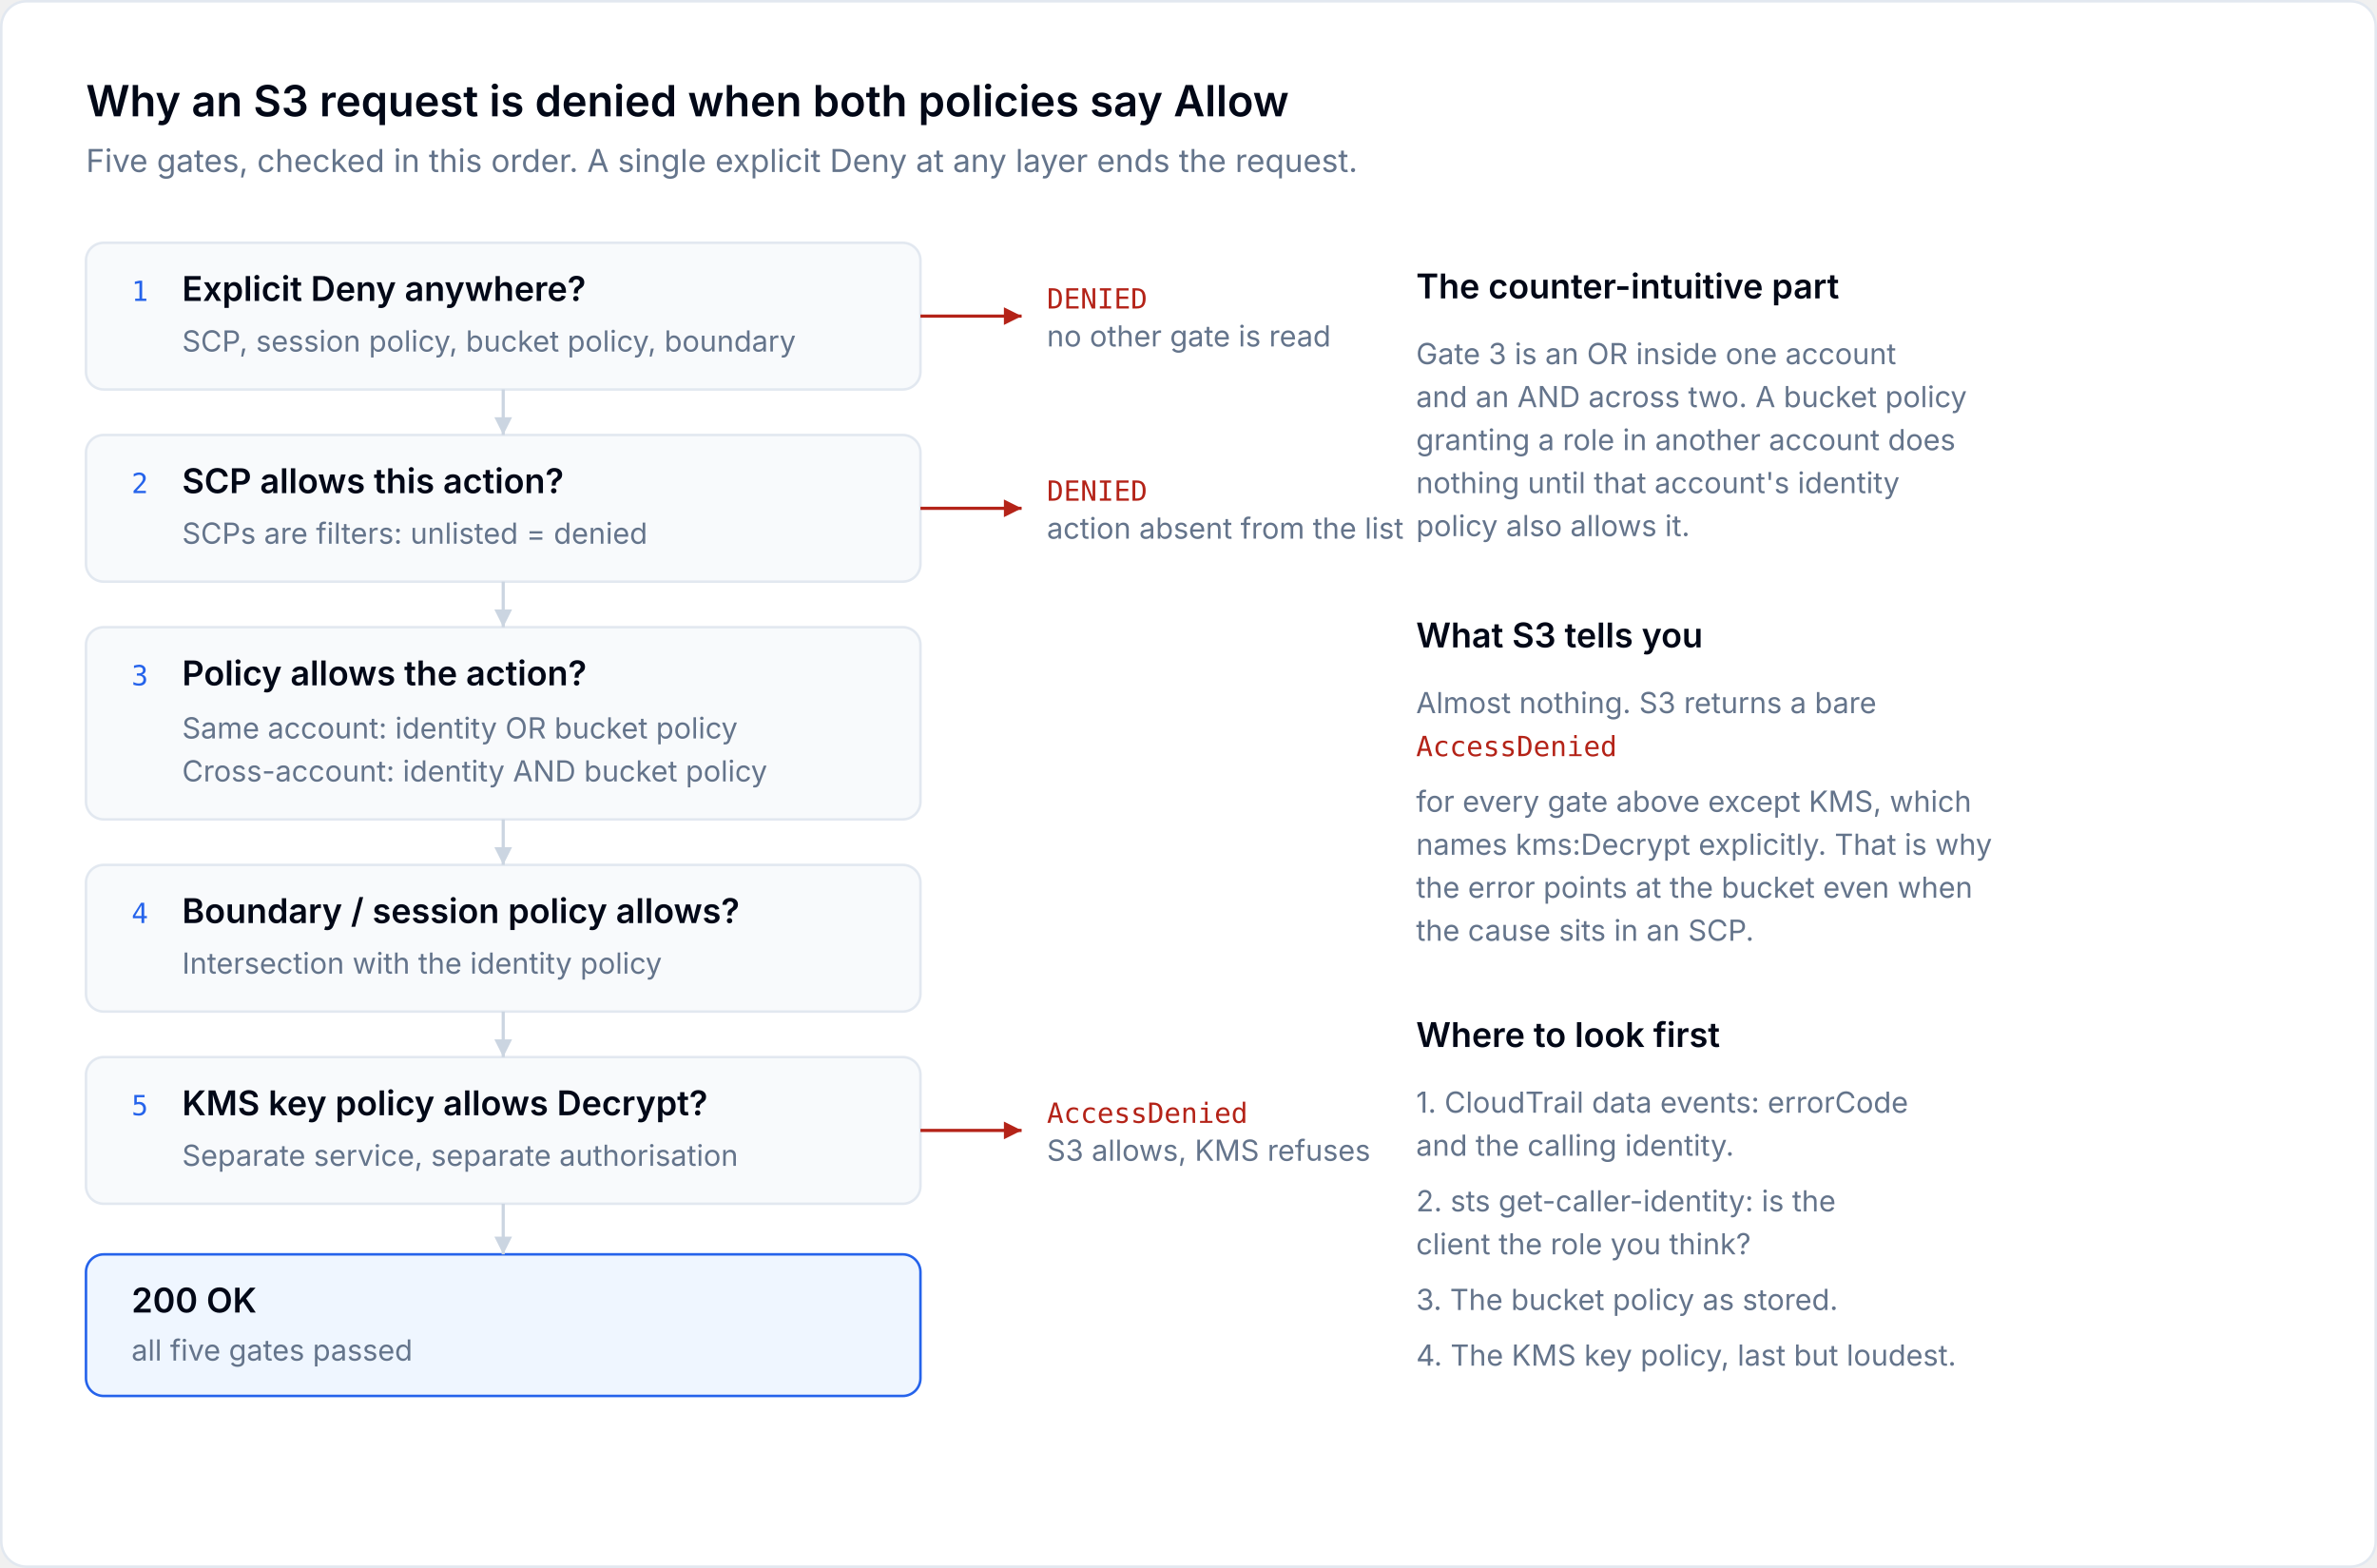
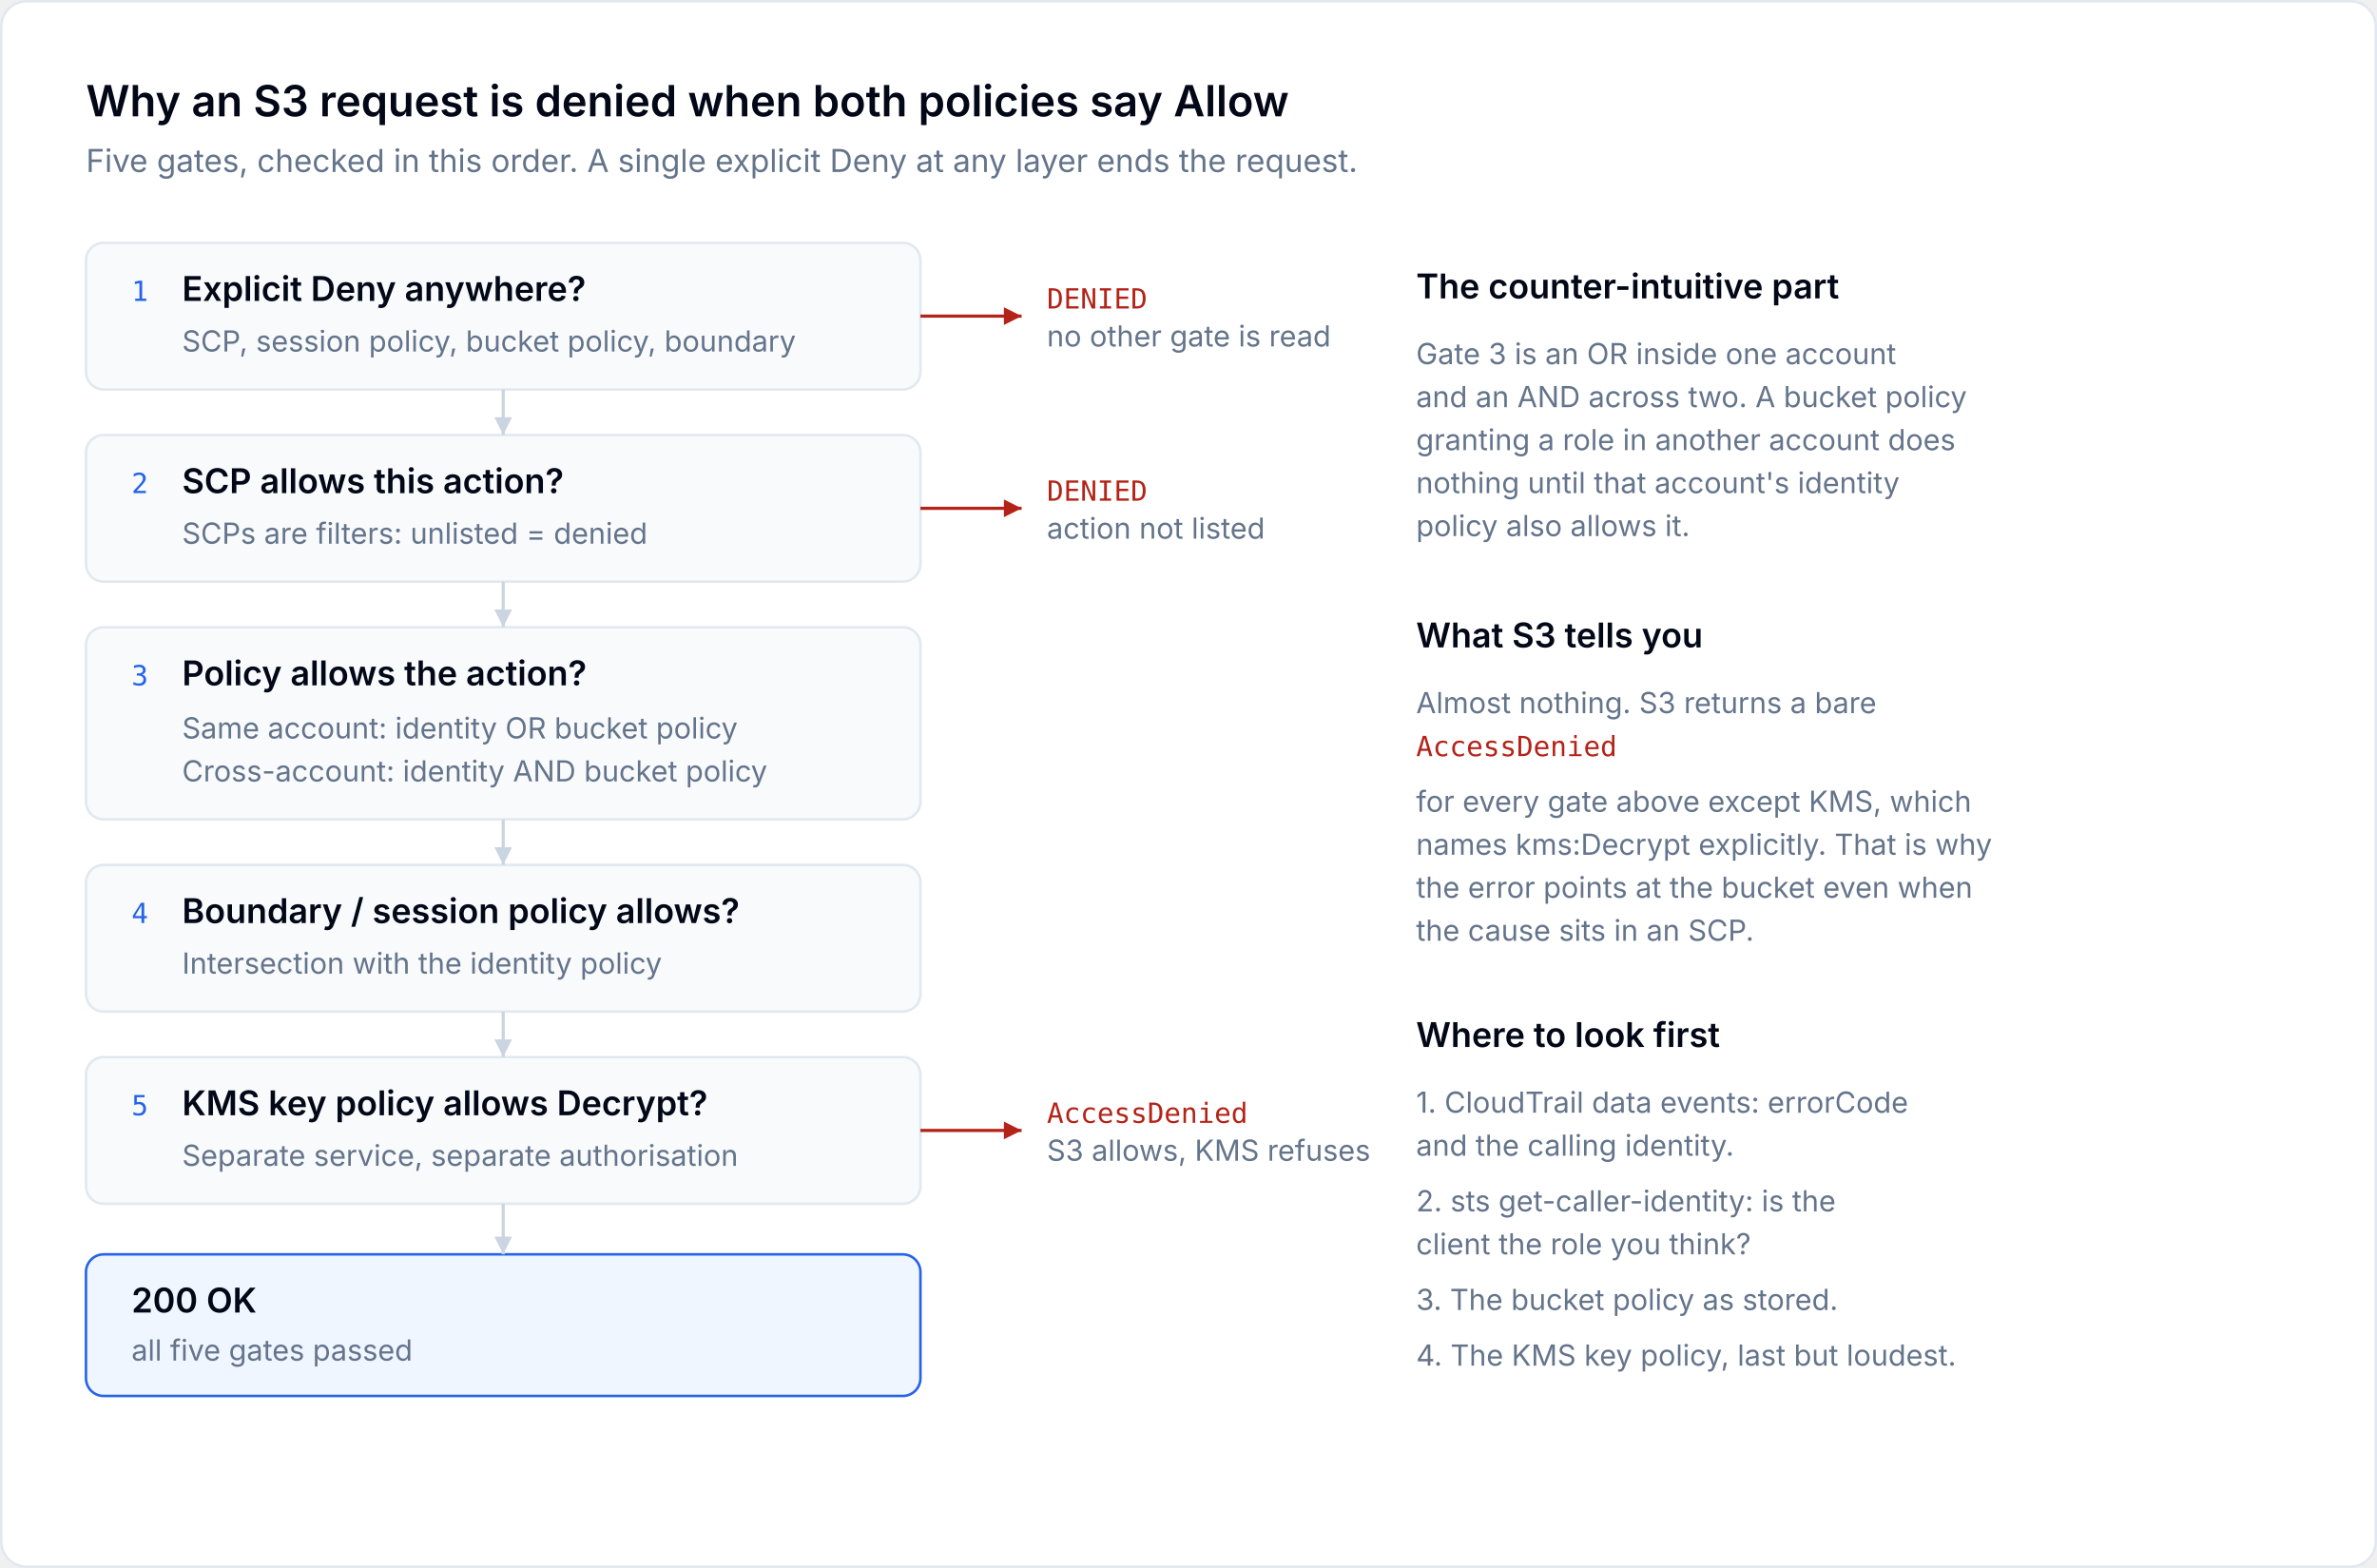
<svg xmlns="http://www.w3.org/2000/svg" viewBox="0 0 940 620" width="940" height="620" role="img" aria-label="IAM evaluation order for an S3 request: explicit deny, service control policy, identity versus bucket policy, permissions boundary, then allow">
  <style>
    .t { font-family: Inter, system-ui, -apple-system, sans-serif; }
    .h { font-size: 17px; font-weight: 600; fill: #020817; }
    .s { font-size: 12.5px; fill: #64748B; }
    .b { font-size: 13.5px; font-weight: 600; fill: #020817; }
    .d { font-size: 11.5px; fill: #64748B; }
    .n { font-family: "JetBrains Mono", ui-monospace, monospace; font-size: 11px; fill: #2563EB; }
    .r { font-family: "JetBrains Mono", ui-monospace, monospace; font-size: 11px; fill: #B42318; }
  </style>
  <rect x="0.5" y="0.5" width="939" height="619" rx="10" fill="#FFFFFF" stroke="#E2E8F0" />
  <text x="34" y="46" class="t h">Why an S3 request is denied when both policies say Allow</text>
  <text x="34" y="68" class="t s">Five gates, checked in this order. A single explicit Deny at any layer ends the request.</text>
  <rect x="34" y="96" width="330" height="58" rx="7" fill="#F8FAFC" stroke="#E2E8F0" />
  <text x="52" y="119" class="t n">1</text>
  <text x="72" y="119" class="t b">Explicit Deny anywhere?</text>
  <text x="72" y="139" class="t d">SCP, session policy, bucket policy, boundary</text>
  <line x1="364" y1="125" x2="404" y2="125" stroke="#B42318" stroke-width="1.25" />
  <polygon points="404,125 397,121.5 397,128.5" fill="#B42318" />
  <text x="414" y="122" class="t r">DENIED</text>
  <text x="414" y="137" class="t d">no other gate is read</text>
  <rect x="34" y="172" width="330" height="58" rx="7" fill="#F8FAFC" stroke="#E2E8F0" />
  <text x="52" y="195" class="t n">2</text>
  <text x="72" y="195" class="t b">SCP allows this action?</text>
  <text x="72" y="215" class="t d">SCPs are filters: unlisted = denied</text>
  <line x1="364" y1="201" x2="404" y2="201" stroke="#B42318" stroke-width="1.25" />
  <polygon points="404,201 397,197.5 397,204.5" fill="#B42318" />
  <text x="414" y="198" class="t r">DENIED</text>
-   <text x="414" y="213" class="t d">action absent from the list</text>
+   <text x="414" y="213" class="t d">action not listed</text>
  <rect x="34" y="248" width="330" height="76" rx="7" fill="#F8FAFC" stroke="#E2E8F0" />
  <text x="52" y="271" class="t n">3</text>
  <text x="72" y="271" class="t b">Policy allows the action?</text>
  <text x="72" y="292" class="t d">Same account: identity OR bucket policy</text>
  <text x="72" y="309" class="t d">Cross-account: identity AND bucket policy</text>
  <rect x="34" y="342" width="330" height="58" rx="7" fill="#F8FAFC" stroke="#E2E8F0" />
  <text x="52" y="365" class="t n">4</text>
  <text x="72" y="365" class="t b">Boundary / session policy allows?</text>
  <text x="72" y="385" class="t d">Intersection with the identity policy</text>
  <rect x="34" y="418" width="330" height="58" rx="7" fill="#F8FAFC" stroke="#E2E8F0" />
  <text x="52" y="441" class="t n">5</text>
  <text x="72" y="441" class="t b">KMS key policy allows Decrypt?</text>
  <text x="72" y="461" class="t d">Separate service, separate authorisation</text>
  <line x1="364" y1="447" x2="404" y2="447" stroke="#B42318" stroke-width="1.25" />
  <polygon points="404,447 397,443.5 397,450.5" fill="#B42318" />
  <text x="414" y="444" class="t r">AccessDenied</text>
  <text x="414" y="459" class="t d">S3 allows, KMS refuses</text>
  <rect x="34" y="496" width="330" height="56" rx="7" fill="#EFF6FF" stroke="#2563EB" />
  <text x="52" y="519" class="t b" fill="#2563EB">200 OK</text>
  <text x="52" y="538" class="t d">all five gates passed</text>
  <line x1="199" y1="154" x2="199" y2="172" stroke="#CBD5E1" stroke-width="1.25" />
  <polygon points="199,172 195.5,165 202.5,165" fill="#CBD5E1" />
  <line x1="199" y1="230" x2="199" y2="248" stroke="#CBD5E1" stroke-width="1.25" />
  <polygon points="199,248 195.5,241 202.5,241" fill="#CBD5E1" />
  <line x1="199" y1="324" x2="199" y2="342" stroke="#CBD5E1" stroke-width="1.25" />
  <polygon points="199,342 195.5,335 202.5,335" fill="#CBD5E1" />
  <line x1="199" y1="400" x2="199" y2="418" stroke="#CBD5E1" stroke-width="1.25" />
  <polygon points="199,418 195.5,411 202.5,411" fill="#CBD5E1" />
  <line x1="199" y1="476" x2="199" y2="496" stroke="#CBD5E1" stroke-width="1.25" />
  <polygon points="199,496 195.5,489 202.5,489" fill="#CBD5E1" />
  <text x="560" y="118" class="t b">The counter-intuitive part</text>
  <text x="560" y="144" class="t d">Gate 3 is an OR inside one account</text>
  <text x="560" y="161" class="t d">and an AND across two. A bucket policy</text>
  <text x="560" y="178" class="t d">granting a role in another account does</text>
  <text x="560" y="195" class="t d">nothing until that account's identity</text>
  <text x="560" y="212" class="t d">policy also allows it.</text>
  <text x="560" y="256" class="t b">What S3 tells you</text>
  <text x="560" y="282" class="t d">Almost nothing. S3 returns a bare</text>
  <text x="560" y="299" class="t r">AccessDenied</text>
  <text x="560" y="321" class="t d">for every gate above except KMS, which</text>
  <text x="560" y="338" class="t d">names kms:Decrypt explicitly. That is why</text>
  <text x="560" y="355" class="t d">the error points at the bucket even when</text>
  <text x="560" y="372" class="t d">the cause sits in an SCP.</text>
  <text x="560" y="414" class="t b">Where to look first</text>
  <text x="560" y="440" class="t d">1. CloudTrail data events: errorCode</text>
  <text x="560" y="457" class="t d">   and the calling identity.</text>
  <text x="560" y="479" class="t d">2. sts get-caller-identity: is the</text>
  <text x="560" y="496" class="t d">   client the role you think?</text>
  <text x="560" y="518" class="t d">3. The bucket policy as stored.</text>
  <text x="560" y="540" class="t d">4. The KMS key policy, last but loudest.</text>
</svg>
